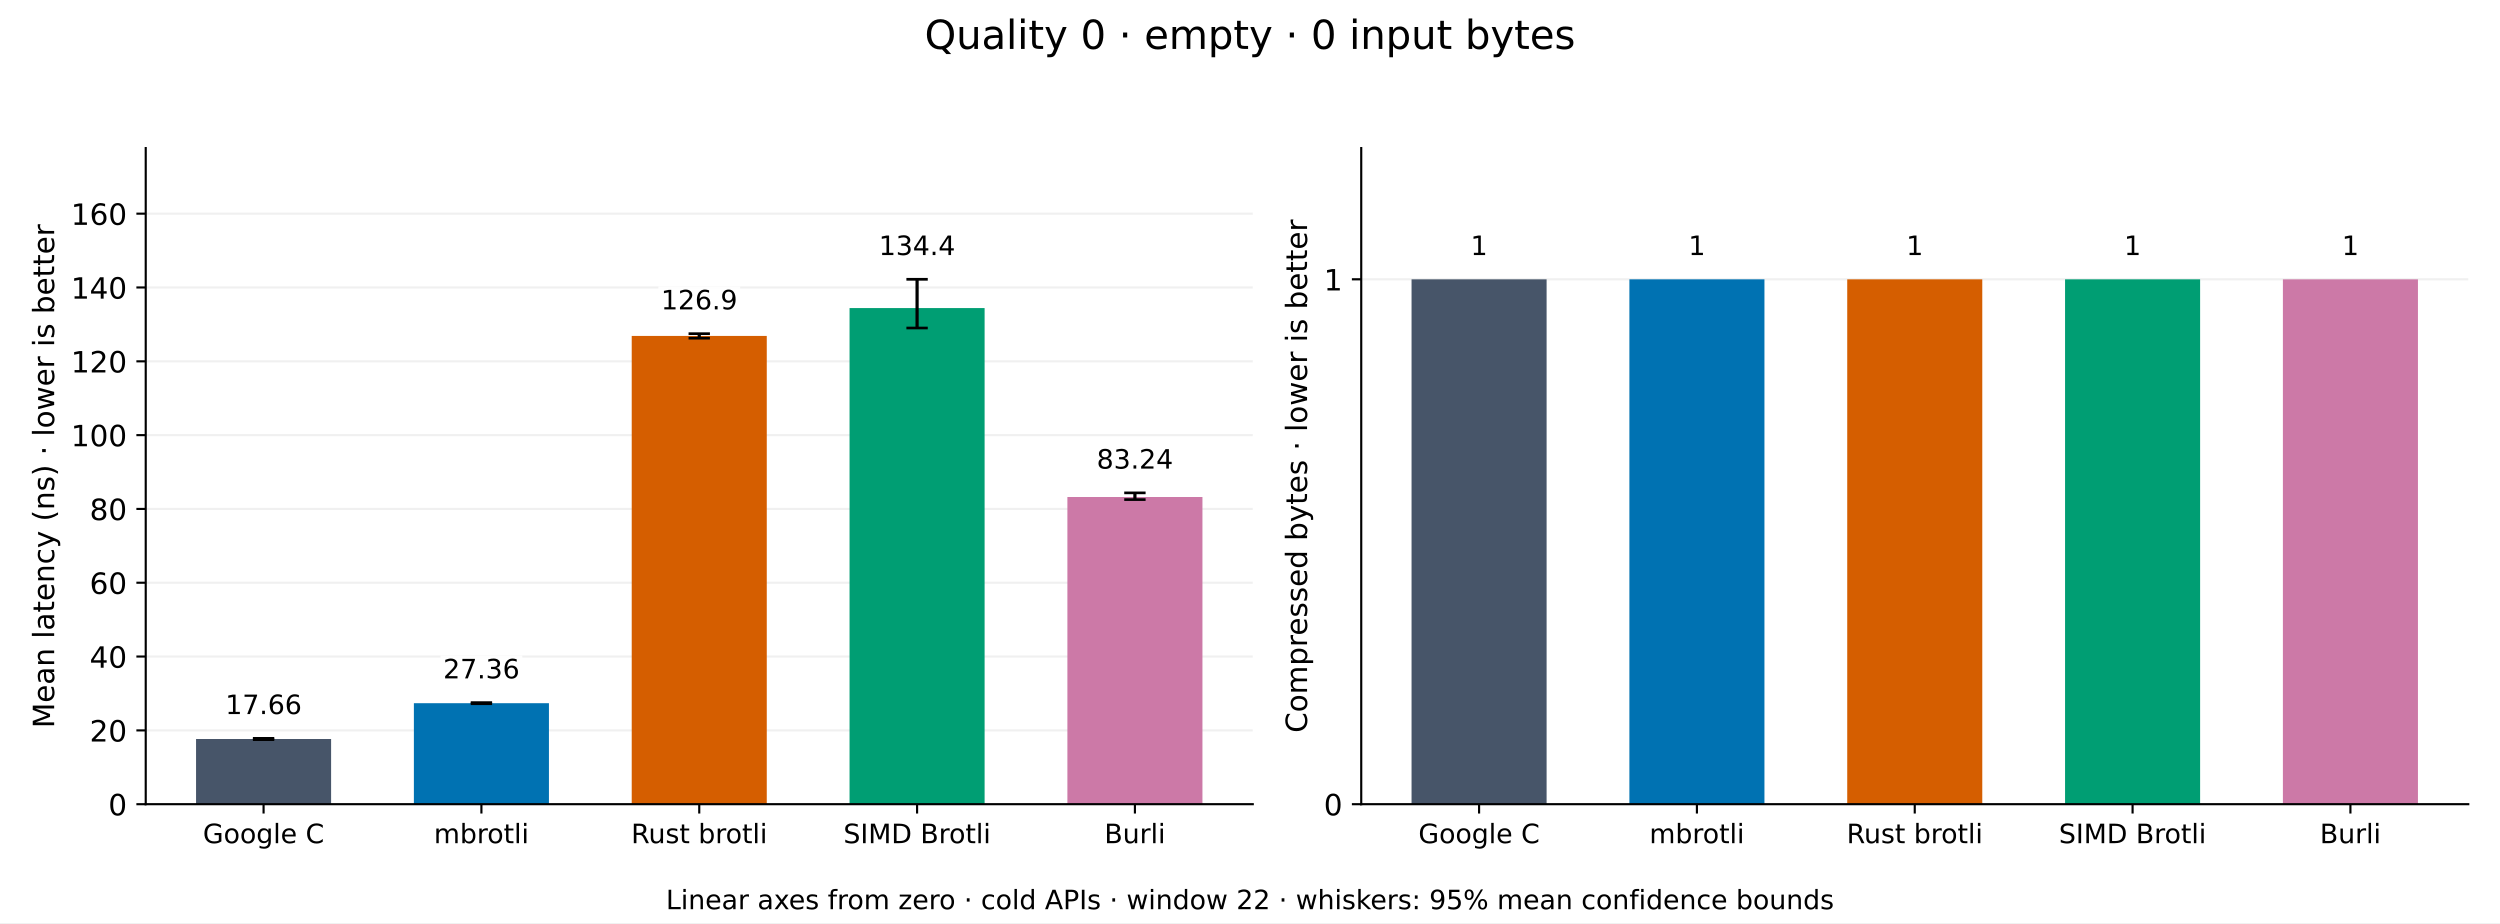
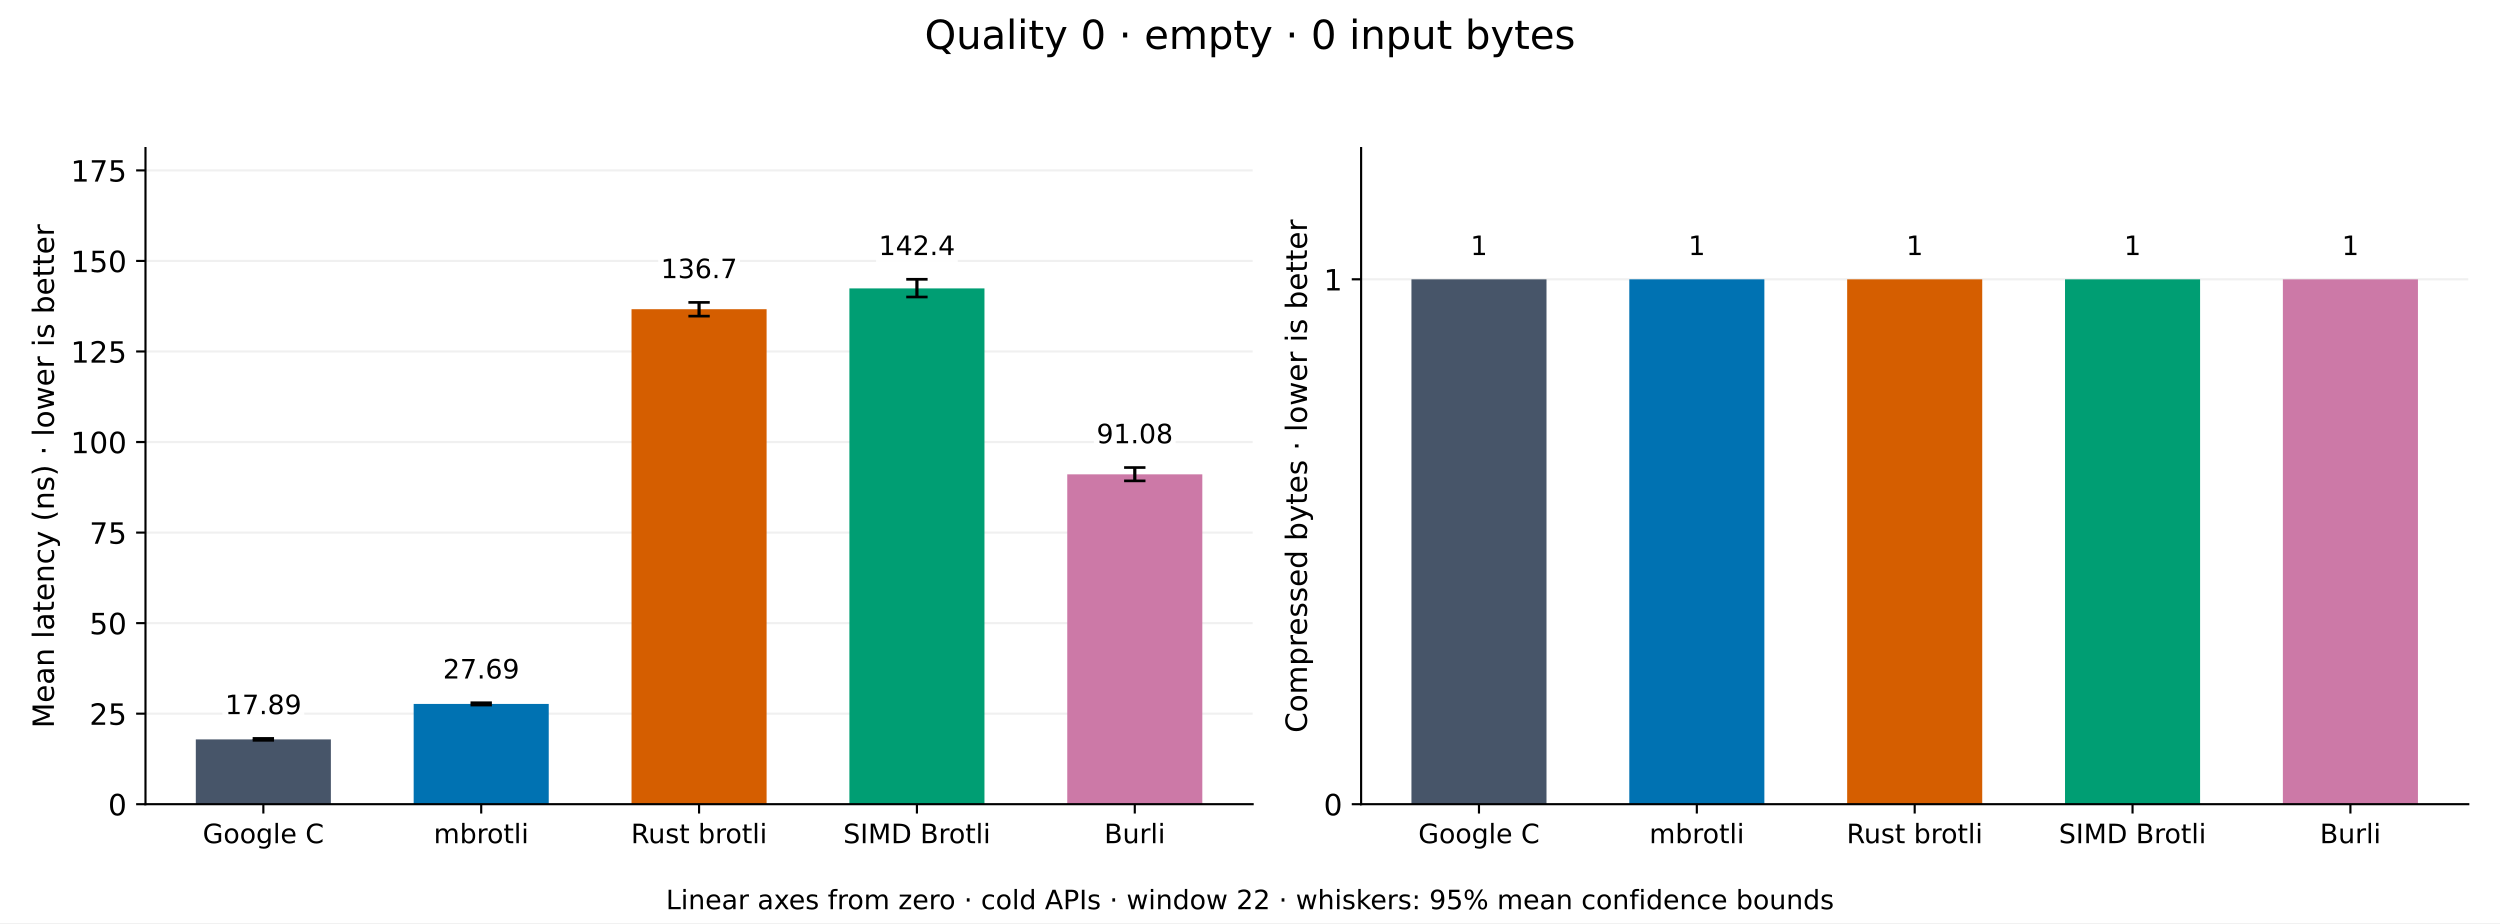
<svg xmlns="http://www.w3.org/2000/svg" xmlns:xlink="http://www.w3.org/1999/xlink" width="936pt" height="345.6pt" viewBox="0 0 936 345.6" version="1.1">
  <defs>
    <style type="text/css">*{stroke-linejoin: round; stroke-linecap: butt}</style>
  </defs>
  <g id="figure_1">
    <g id="patch_1">
-       <path d="M 0 345.6  L 936 345.6  L 936 0  L 0 0  z " style="fill: #ffffff" />
+       <path d="M 0 345.6 L 936 345.6 L 936 0 L 0 0 z " style="fill: #ffffff" />
    </g>
    <g id="axes_1">
      <g id="patch_2">
-         <path d="M 54.56 301.088  L 469.035 301.088  L 469.035 55.44  L 54.56 55.44  z " style="fill: #ffffff" />
+         <path d="M 54.47 301.088 L 468.99 301.088 L 468.99 55.44 L 54.47 55.44 z " style="fill: #ffffff" />
      </g>
      <g id="matplotlib.axis_1">
        <g id="xtick_1">
          <g id="line2d_1">
            <defs>
-               <path id="m3d63aaa0ea" d="M 0 0  L 0 3.5  " style="stroke: #000000; stroke-width: 0.8" />
+               <path id="m3d63aaa0ea" d="M 0 0 L 0 3.5 " style="stroke: #000000; stroke-width: 0.8" />
            </defs>
            <g>
-               <use xlink:href="#m3d63aaa0ea" x="98.683" y="301.088" style="stroke: #000000; stroke-width: 0.8" />
+               <use xlink:href="#m3d63aaa0ea" x="98.597" y="301.088" style="stroke: #000000; stroke-width: 0.8" />
            </g>
          </g>
          <g id="text_1">
-             <text style="font-size: 10px; font-family: 'DejaVu Sans', 'Bitstream Vera Sans', 'Computer Modern Sans Serif', 'Lucida Grande', 'Verdana', 'Geneva', 'Lucid', 'Arial', 'Helvetica', 'Avant Garde', sans-serif; text-anchor: middle" x="98.683" y="315.686" transform="rotate(-0 98.68259 315.6864)">Google C</text>
+             <text style="font-size: 10px; font-family: 'DejaVu Sans', 'Bitstream Vera Sans', 'Computer Modern Sans Serif', 'Lucida Grande', 'Verdana', 'Geneva', 'Lucid', 'Arial', 'Helvetica', 'Avant Garde', sans-serif; text-anchor: middle" x="98.597" y="315.686" transform="rotate(-0 98.59737 315.6864)">Google C</text>
          </g>
        </g>
        <g id="xtick_2">
          <g id="line2d_2">
            <g>
-               <use xlink:href="#m3d63aaa0ea" x="180.24" y="301.088" style="stroke: #000000; stroke-width: 0.8" />
+               <use xlink:href="#m3d63aaa0ea" x="180.164" y="301.088" style="stroke: #000000; stroke-width: 0.8" />
            </g>
          </g>
          <g id="text_2">
-             <text style="font-size: 10px; font-family: 'DejaVu Sans', 'Bitstream Vera Sans', 'Computer Modern Sans Serif', 'Lucida Grande', 'Verdana', 'Geneva', 'Lucid', 'Arial', 'Helvetica', 'Avant Garde', sans-serif; text-anchor: middle" x="180.24" y="315.686" transform="rotate(-0 180.24 315.6864)">mbrotli</text>
+             <text style="font-size: 10px; font-family: 'DejaVu Sans', 'Bitstream Vera Sans', 'Computer Modern Sans Serif', 'Lucida Grande', 'Verdana', 'Geneva', 'Lucid', 'Arial', 'Helvetica', 'Avant Garde', sans-serif; text-anchor: middle" x="180.164" y="315.686" transform="rotate(-0 180.1637 315.6864)">mbrotli</text>
          </g>
        </g>
        <g id="xtick_3">
          <g id="line2d_3">
            <g>
-               <use xlink:href="#m3d63aaa0ea" x="261.798" y="301.088" style="stroke: #000000; stroke-width: 0.8" />
+               <use xlink:href="#m3d63aaa0ea" x="261.73" y="301.088" style="stroke: #000000; stroke-width: 0.8" />
            </g>
          </g>
          <g id="text_3">
-             <text style="font-size: 10px; font-family: 'DejaVu Sans', 'Bitstream Vera Sans', 'Computer Modern Sans Serif', 'Lucida Grande', 'Verdana', 'Geneva', 'Lucid', 'Arial', 'Helvetica', 'Avant Garde', sans-serif; text-anchor: middle" x="261.798" y="315.686" transform="rotate(-0 261.7975 315.6864)">Rust brotli</text>
+             <text style="font-size: 10px; font-family: 'DejaVu Sans', 'Bitstream Vera Sans', 'Computer Modern Sans Serif', 'Lucida Grande', 'Verdana', 'Geneva', 'Lucid', 'Arial', 'Helvetica', 'Avant Garde', sans-serif; text-anchor: middle" x="261.73" y="315.686" transform="rotate(-0 261.73 315.6864)">Rust brotli</text>
          </g>
        </g>
        <g id="xtick_4">
          <g id="line2d_4">
            <g>
-               <use xlink:href="#m3d63aaa0ea" x="343.355" y="301.088" style="stroke: #000000; stroke-width: 0.8" />
+               <use xlink:href="#m3d63aaa0ea" x="343.296" y="301.088" style="stroke: #000000; stroke-width: 0.8" />
            </g>
          </g>
          <g id="text_4">
-             <text style="font-size: 10px; font-family: 'DejaVu Sans', 'Bitstream Vera Sans', 'Computer Modern Sans Serif', 'Lucida Grande', 'Verdana', 'Geneva', 'Lucid', 'Arial', 'Helvetica', 'Avant Garde', sans-serif; text-anchor: middle" x="343.355" y="315.686" transform="rotate(-0 343.355 315.6864)">SIMD Brotli</text>
+             <text style="font-size: 10px; font-family: 'DejaVu Sans', 'Bitstream Vera Sans', 'Computer Modern Sans Serif', 'Lucida Grande', 'Verdana', 'Geneva', 'Lucid', 'Arial', 'Helvetica', 'Avant Garde', sans-serif; text-anchor: middle" x="343.296" y="315.686" transform="rotate(-0 343.2963 315.6864)">SIMD Brotli</text>
          </g>
        </g>
        <g id="xtick_5">
          <g id="line2d_5">
            <g>
-               <use xlink:href="#m3d63aaa0ea" x="424.912" y="301.088" style="stroke: #000000; stroke-width: 0.8" />
+               <use xlink:href="#m3d63aaa0ea" x="424.863" y="301.088" style="stroke: #000000; stroke-width: 0.8" />
            </g>
          </g>
          <g id="text_5">
-             <text style="font-size: 10px; font-family: 'DejaVu Sans', 'Bitstream Vera Sans', 'Computer Modern Sans Serif', 'Lucida Grande', 'Verdana', 'Geneva', 'Lucid', 'Arial', 'Helvetica', 'Avant Garde', sans-serif; text-anchor: middle" x="424.912" y="315.686" transform="rotate(-0 424.9124 315.6864)">Burli</text>
+             <text style="font-size: 10px; font-family: 'DejaVu Sans', 'Bitstream Vera Sans', 'Computer Modern Sans Serif', 'Lucida Grande', 'Verdana', 'Geneva', 'Lucid', 'Arial', 'Helvetica', 'Avant Garde', sans-serif; text-anchor: middle" x="424.863" y="315.686" transform="rotate(-0 424.8626 315.6864)">Burli</text>
          </g>
        </g>
      </g>
      <g id="matplotlib.axis_2">
        <g id="ytick_1">
          <g id="line2d_6">
-             <path d="M 54.56 301.088  L 469.035 301.088  " clip-path="url(#pbb1d3fbe36)" style="fill: none; stroke: #b0b0b0; stroke-opacity: 0.18; stroke-width: 0.8; stroke-linecap: square" />
+             <path d="M 54.47 301.088 L 468.99 301.088 " clip-path="url(#pfad88e908a)" style="fill: none; stroke: #b0b0b0; stroke-opacity: 0.18; stroke-width: 0.8; stroke-linecap: square" />
          </g>
          <g id="line2d_7">
            <defs>
-               <path id="mb6c034703b" d="M 0 0  L -3.5 0  " style="stroke: #000000; stroke-width: 0.8" />
+               <path id="mb6c034703b" d="M 0 0 L -3.5 0 " style="stroke: #000000; stroke-width: 0.8" />
            </defs>
            <g>
-               <use xlink:href="#mb6c034703b" x="54.56" y="301.088" style="stroke: #000000; stroke-width: 0.8" />
+               <use xlink:href="#mb6c034703b" x="54.47" y="301.088" style="stroke: #000000; stroke-width: 0.8" />
            </g>
          </g>
          <g id="text_6">
-             <text style="font-size: 11px; font-family: 'DejaVu Sans', 'Bitstream Vera Sans', 'Computer Modern Sans Serif', 'Lucida Grande', 'Verdana', 'Geneva', 'Lucid', 'Arial', 'Helvetica', 'Avant Garde', sans-serif; text-anchor: end" x="47.56" y="305.267" transform="rotate(-0 47.56 305.2671)">0</text>
+             <text style="font-size: 11px; font-family: 'DejaVu Sans', 'Bitstream Vera Sans', 'Computer Modern Sans Serif', 'Lucida Grande', 'Verdana', 'Geneva', 'Lucid', 'Arial', 'Helvetica', 'Avant Garde', sans-serif; text-anchor: end" x="47.47" y="305.267" transform="rotate(-0 47.47 305.2671)">0</text>
          </g>
        </g>
        <g id="ytick_2">
          <g id="line2d_8">
-             <path d="M 54.56 273.452  L 469.035 273.452  " clip-path="url(#pbb1d3fbe36)" style="fill: none; stroke: #b0b0b0; stroke-opacity: 0.18; stroke-width: 0.8; stroke-linecap: square" />
+             <path d="M 54.47 267.19 L 468.99 267.19 " clip-path="url(#pfad88e908a)" style="fill: none; stroke: #b0b0b0; stroke-opacity: 0.18; stroke-width: 0.8; stroke-linecap: square" />
          </g>
          <g id="line2d_9">
            <g>
-               <use xlink:href="#mb6c034703b" x="54.56" y="273.452" style="stroke: #000000; stroke-width: 0.8" />
+               <use xlink:href="#mb6c034703b" x="54.47" y="267.19" style="stroke: #000000; stroke-width: 0.8" />
            </g>
          </g>
          <g id="text_7">
-             <text style="font-size: 11px; font-family: 'DejaVu Sans', 'Bitstream Vera Sans', 'Computer Modern Sans Serif', 'Lucida Grande', 'Verdana', 'Geneva', 'Lucid', 'Arial', 'Helvetica', 'Avant Garde', sans-serif; text-anchor: end" x="47.56" y="277.631" transform="rotate(-0 47.56 277.6315)">20</text>
+             <text style="font-size: 11px; font-family: 'DejaVu Sans', 'Bitstream Vera Sans', 'Computer Modern Sans Serif', 'Lucida Grande', 'Verdana', 'Geneva', 'Lucid', 'Arial', 'Helvetica', 'Avant Garde', sans-serif; text-anchor: end" x="47.47" y="271.37" transform="rotate(-0 47.47 271.3695)">25</text>
          </g>
        </g>
        <g id="ytick_3">
          <g id="line2d_10">
-             <path d="M 54.56 245.817  L 469.035 245.817  " clip-path="url(#pbb1d3fbe36)" style="fill: none; stroke: #b0b0b0; stroke-opacity: 0.18; stroke-width: 0.8; stroke-linecap: square" />
+             <path d="M 54.47 233.293 L 468.99 233.293 " clip-path="url(#pfad88e908a)" style="fill: none; stroke: #b0b0b0; stroke-opacity: 0.18; stroke-width: 0.8; stroke-linecap: square" />
          </g>
          <g id="line2d_11">
            <g>
-               <use xlink:href="#mb6c034703b" x="54.56" y="245.817" style="stroke: #000000; stroke-width: 0.8" />
+               <use xlink:href="#mb6c034703b" x="54.47" y="233.293" style="stroke: #000000; stroke-width: 0.8" />
            </g>
          </g>
          <g id="text_8">
-             <text style="font-size: 11px; font-family: 'DejaVu Sans', 'Bitstream Vera Sans', 'Computer Modern Sans Serif', 'Lucida Grande', 'Verdana', 'Geneva', 'Lucid', 'Arial', 'Helvetica', 'Avant Garde', sans-serif; text-anchor: end" x="47.56" y="249.996" transform="rotate(-0 47.56 249.9958)">40</text>
+             <text style="font-size: 11px; font-family: 'DejaVu Sans', 'Bitstream Vera Sans', 'Computer Modern Sans Serif', 'Lucida Grande', 'Verdana', 'Geneva', 'Lucid', 'Arial', 'Helvetica', 'Avant Garde', sans-serif; text-anchor: end" x="47.47" y="237.472" transform="rotate(-0 47.47 237.4719)">50</text>
          </g>
        </g>
        <g id="ytick_4">
          <g id="line2d_12">
-             <path d="M 54.56 218.181  L 469.035 218.181  " clip-path="url(#pbb1d3fbe36)" style="fill: none; stroke: #b0b0b0; stroke-opacity: 0.18; stroke-width: 0.8; stroke-linecap: square" />
+             <path d="M 54.47 199.395 L 468.99 199.395 " clip-path="url(#pfad88e908a)" style="fill: none; stroke: #b0b0b0; stroke-opacity: 0.18; stroke-width: 0.8; stroke-linecap: square" />
          </g>
          <g id="line2d_13">
            <g>
-               <use xlink:href="#mb6c034703b" x="54.56" y="218.181" style="stroke: #000000; stroke-width: 0.8" />
+               <use xlink:href="#mb6c034703b" x="54.47" y="199.395" style="stroke: #000000; stroke-width: 0.8" />
            </g>
          </g>
          <g id="text_9">
-             <text style="font-size: 11px; font-family: 'DejaVu Sans', 'Bitstream Vera Sans', 'Computer Modern Sans Serif', 'Lucida Grande', 'Verdana', 'Geneva', 'Lucid', 'Arial', 'Helvetica', 'Avant Garde', sans-serif; text-anchor: end" x="47.56" y="222.36" transform="rotate(-0 47.56 222.3601)">60</text>
+             <text style="font-size: 11px; font-family: 'DejaVu Sans', 'Bitstream Vera Sans', 'Computer Modern Sans Serif', 'Lucida Grande', 'Verdana', 'Geneva', 'Lucid', 'Arial', 'Helvetica', 'Avant Garde', sans-serif; text-anchor: end" x="47.47" y="203.574" transform="rotate(-0 47.47 203.5743)">75</text>
          </g>
        </g>
        <g id="ytick_5">
          <g id="line2d_14">
-             <path d="M 54.56 190.545  L 469.035 190.545  " clip-path="url(#pbb1d3fbe36)" style="fill: none; stroke: #b0b0b0; stroke-opacity: 0.18; stroke-width: 0.8; stroke-linecap: square" />
+             <path d="M 54.47 165.498 L 468.99 165.498 " clip-path="url(#pfad88e908a)" style="fill: none; stroke: #b0b0b0; stroke-opacity: 0.18; stroke-width: 0.8; stroke-linecap: square" />
          </g>
          <g id="line2d_15">
            <g>
-               <use xlink:href="#mb6c034703b" x="54.56" y="190.545" style="stroke: #000000; stroke-width: 0.8" />
+               <use xlink:href="#mb6c034703b" x="54.47" y="165.498" style="stroke: #000000; stroke-width: 0.8" />
            </g>
          </g>
          <g id="text_10">
-             <text style="font-size: 11px; font-family: 'DejaVu Sans', 'Bitstream Vera Sans', 'Computer Modern Sans Serif', 'Lucida Grande', 'Verdana', 'Geneva', 'Lucid', 'Arial', 'Helvetica', 'Avant Garde', sans-serif; text-anchor: end" x="47.56" y="194.724" transform="rotate(-0 47.56 194.7244)">80</text>
+             <text style="font-size: 11px; font-family: 'DejaVu Sans', 'Bitstream Vera Sans', 'Computer Modern Sans Serif', 'Lucida Grande', 'Verdana', 'Geneva', 'Lucid', 'Arial', 'Helvetica', 'Avant Garde', sans-serif; text-anchor: end" x="47.47" y="169.677" transform="rotate(-0 47.47 169.6767)">100</text>
          </g>
        </g>
        <g id="ytick_6">
          <g id="line2d_16">
-             <path d="M 54.56 162.91  L 469.035 162.91  " clip-path="url(#pbb1d3fbe36)" style="fill: none; stroke: #b0b0b0; stroke-opacity: 0.18; stroke-width: 0.8; stroke-linecap: square" />
+             <path d="M 54.47 131.6 L 468.99 131.6 " clip-path="url(#pfad88e908a)" style="fill: none; stroke: #b0b0b0; stroke-opacity: 0.18; stroke-width: 0.8; stroke-linecap: square" />
          </g>
          <g id="line2d_17">
            <g>
-               <use xlink:href="#mb6c034703b" x="54.56" y="162.91" style="stroke: #000000; stroke-width: 0.8" />
+               <use xlink:href="#mb6c034703b" x="54.47" y="131.6" style="stroke: #000000; stroke-width: 0.8" />
            </g>
          </g>
          <g id="text_11">
-             <text style="font-size: 11px; font-family: 'DejaVu Sans', 'Bitstream Vera Sans', 'Computer Modern Sans Serif', 'Lucida Grande', 'Verdana', 'Geneva', 'Lucid', 'Arial', 'Helvetica', 'Avant Garde', sans-serif; text-anchor: end" x="47.56" y="167.089" transform="rotate(-0 47.56 167.0887)">100</text>
+             <text style="font-size: 11px; font-family: 'DejaVu Sans', 'Bitstream Vera Sans', 'Computer Modern Sans Serif', 'Lucida Grande', 'Verdana', 'Geneva', 'Lucid', 'Arial', 'Helvetica', 'Avant Garde', sans-serif; text-anchor: end" x="47.47" y="135.779" transform="rotate(-0 47.47 135.779)">125</text>
          </g>
        </g>
        <g id="ytick_7">
          <g id="line2d_18">
-             <path d="M 54.56 135.274  L 469.035 135.274  " clip-path="url(#pbb1d3fbe36)" style="fill: none; stroke: #b0b0b0; stroke-opacity: 0.18; stroke-width: 0.8; stroke-linecap: square" />
+             <path d="M 54.47 97.702 L 468.99 97.702 " clip-path="url(#pfad88e908a)" style="fill: none; stroke: #b0b0b0; stroke-opacity: 0.18; stroke-width: 0.8; stroke-linecap: square" />
          </g>
          <g id="line2d_19">
            <g>
-               <use xlink:href="#mb6c034703b" x="54.56" y="135.274" style="stroke: #000000; stroke-width: 0.8" />
+               <use xlink:href="#mb6c034703b" x="54.47" y="97.702" style="stroke: #000000; stroke-width: 0.8" />
            </g>
          </g>
          <g id="text_12">
-             <text style="font-size: 11px; font-family: 'DejaVu Sans', 'Bitstream Vera Sans', 'Computer Modern Sans Serif', 'Lucida Grande', 'Verdana', 'Geneva', 'Lucid', 'Arial', 'Helvetica', 'Avant Garde', sans-serif; text-anchor: end" x="47.56" y="139.453" transform="rotate(-0 47.56 139.453)">120</text>
+             <text style="font-size: 11px; font-family: 'DejaVu Sans', 'Bitstream Vera Sans', 'Computer Modern Sans Serif', 'Lucida Grande', 'Verdana', 'Geneva', 'Lucid', 'Arial', 'Helvetica', 'Avant Garde', sans-serif; text-anchor: end" x="47.47" y="101.881" transform="rotate(-0 47.47 101.8814)">150</text>
          </g>
        </g>
        <g id="ytick_8">
          <g id="line2d_20">
-             <path d="M 54.56 107.638  L 469.035 107.638  " clip-path="url(#pbb1d3fbe36)" style="fill: none; stroke: #b0b0b0; stroke-opacity: 0.18; stroke-width: 0.8; stroke-linecap: square" />
+             <path d="M 54.47 63.805 L 468.99 63.805 " clip-path="url(#pfad88e908a)" style="fill: none; stroke: #b0b0b0; stroke-opacity: 0.18; stroke-width: 0.8; stroke-linecap: square" />
          </g>
          <g id="line2d_21">
            <g>
-               <use xlink:href="#mb6c034703b" x="54.56" y="107.638" style="stroke: #000000; stroke-width: 0.8" />
+               <use xlink:href="#mb6c034703b" x="54.47" y="63.805" style="stroke: #000000; stroke-width: 0.8" />
            </g>
          </g>
          <g id="text_13">
-             <text style="font-size: 11px; font-family: 'DejaVu Sans', 'Bitstream Vera Sans', 'Computer Modern Sans Serif', 'Lucida Grande', 'Verdana', 'Geneva', 'Lucid', 'Arial', 'Helvetica', 'Avant Garde', sans-serif; text-anchor: end" x="47.56" y="111.817" transform="rotate(-0 47.56 111.8174)">140</text>
-           </g>
-         </g>
-         <g id="ytick_9">
-           <g id="line2d_22">
-             <path d="M 54.56 80.003  L 469.035 80.003  " clip-path="url(#pbb1d3fbe36)" style="fill: none; stroke: #b0b0b0; stroke-opacity: 0.18; stroke-width: 0.8; stroke-linecap: square" />
-           </g>
-           <g id="line2d_23">
-             <g>
-               <use xlink:href="#mb6c034703b" x="54.56" y="80.003" style="stroke: #000000; stroke-width: 0.8" />
-             </g>
-           </g>
-           <g id="text_14">
-             <text style="font-size: 11px; font-family: 'DejaVu Sans', 'Bitstream Vera Sans', 'Computer Modern Sans Serif', 'Lucida Grande', 'Verdana', 'Geneva', 'Lucid', 'Arial', 'Helvetica', 'Avant Garde', sans-serif; text-anchor: end" x="47.56" y="84.182" transform="rotate(-0 47.56 84.18168)">160</text>
-           </g>
-         </g>
-         <g id="text_15">
-           <text style="font-size: 11px; font-family: 'DejaVu Sans', 'Bitstream Vera Sans', 'Computer Modern Sans Serif', 'Lucida Grande', 'Verdana', 'Geneva', 'Lucid', 'Arial', 'Helvetica', 'Avant Garde', sans-serif; text-anchor: middle" x="20.276" y="178.264" transform="rotate(-90 20.27609 178.264)">Mean latency (ns) · lower is better</text>
+             <text style="font-size: 11px; font-family: 'DejaVu Sans', 'Bitstream Vera Sans', 'Computer Modern Sans Serif', 'Lucida Grande', 'Verdana', 'Geneva', 'Lucid', 'Arial', 'Helvetica', 'Avant Garde', sans-serif; text-anchor: end" x="47.47" y="67.984" transform="rotate(-0 47.47 67.98381)">175</text>
+           </g>
+         </g>
+         <g id="text_14">
+           <text style="font-size: 11px; font-family: 'DejaVu Sans', 'Bitstream Vera Sans', 'Computer Modern Sans Serif', 'Lucida Grande', 'Verdana', 'Geneva', 'Lucid', 'Arial', 'Helvetica', 'Avant Garde', sans-serif; text-anchor: middle" x="20.186" y="178.264" transform="rotate(-90 20.18609 178.264)">Mean latency (ns) · lower is better</text>
        </g>
      </g>
      <g id="patch_3">
-         <path d="M 73.4 301.088  L 123.965 301.088  L 123.965 276.683  L 73.4 276.683  z " clip-path="url(#pbb1d3fbe36)" style="fill: #475569" />
+         <path d="M 73.312 301.088 L 123.883 301.088 L 123.883 276.826 L 73.312 276.826 z " clip-path="url(#pfad88e908a)" style="fill: #475569" />
      </g>
      <g id="patch_4">
-         <path d="M 154.957 301.088  L 205.523 301.088  L 205.523 263.283  L 154.957 263.283  z " clip-path="url(#pbb1d3fbe36)" style="fill: #0072b2" />
+         <path d="M 154.878 301.088 L 205.449 301.088 L 205.449 263.547 L 154.878 263.547 z " clip-path="url(#pfad88e908a)" style="fill: #0072b2" />
      </g>
      <g id="patch_5">
-         <path d="M 236.515 301.088  L 287.08 301.088  L 287.08 125.78  L 236.515 125.78  z " clip-path="url(#pbb1d3fbe36)" style="fill: #d55e00" />
+         <path d="M 236.444 301.088 L 287.016 301.088 L 287.016 115.767 L 236.444 115.767 z " clip-path="url(#pfad88e908a)" style="fill: #d55e00" />
      </g>
      <g id="patch_6">
-         <path d="M 318.072 301.088  L 368.638 301.088  L 368.638 115.341  L 318.072 115.341  z " clip-path="url(#pbb1d3fbe36)" style="fill: #009e73" />
+         <path d="M 318.011 301.088 L 368.582 301.088 L 368.582 107.982 L 318.011 107.982 z " clip-path="url(#pfad88e908a)" style="fill: #009e73" />
      </g>
      <g id="patch_7">
-         <path d="M 399.63 301.088  L 450.195 301.088  L 450.195 186.068  L 399.63 186.068  z " clip-path="url(#pbb1d3fbe36)" style="fill: #cc79a7" />
+         <path d="M 399.577 301.088 L 450.148 301.088 L 450.148 177.591 L 399.577 177.591 z " clip-path="url(#pfad88e908a)" style="fill: #cc79a7" />
      </g>
      <g id="LineCollection_1">
-         <path d="M 98.683 276.927  L 98.683 276.424  " clip-path="url(#pbb1d3fbe36)" style="fill: none; stroke: #000000; stroke-width: 1.2" />
-         <path d="M 180.24 263.475  L 180.24 263.063  " clip-path="url(#pbb1d3fbe36)" style="fill: none; stroke: #000000; stroke-width: 1.2" />
-         <path d="M 261.798 126.612  L 261.798 124.914  " clip-path="url(#pbb1d3fbe36)" style="fill: none; stroke: #000000; stroke-width: 1.2" />
-         <path d="M 343.355 122.81  L 343.355 104.57  " clip-path="url(#pbb1d3fbe36)" style="fill: none; stroke: #000000; stroke-width: 1.2" />
-         <path d="M 424.912 187.058  L 424.912 184.533  " clip-path="url(#pbb1d3fbe36)" style="fill: none; stroke: #000000; stroke-width: 1.2" />
-       </g>
-       <g id="line2d_24">
+         <path d="M 98.597 277.19 L 98.597 276.453 " clip-path="url(#pfad88e908a)" style="fill: none; stroke: #000000; stroke-width: 1.2" />
+         <path d="M 180.164 263.97 L 180.164 263.114 " clip-path="url(#pfad88e908a)" style="fill: none; stroke: #000000; stroke-width: 1.2" />
+         <path d="M 261.73 118.369 L 261.73 113.223 " clip-path="url(#pfad88e908a)" style="fill: none; stroke: #000000; stroke-width: 1.2" />
+         <path d="M 343.296 111.191 L 343.296 104.57 " clip-path="url(#pfad88e908a)" style="fill: none; stroke: #000000; stroke-width: 1.2" />
+         <path d="M 424.863 180.026 L 424.863 175.046 " clip-path="url(#pfad88e908a)" style="fill: none; stroke: #000000; stroke-width: 1.2" />
+       </g>
+       <g id="line2d_22">
        <defs>
-           <path id="ma4d3aa00d3" d="M 4 0  L -4 -0  " style="stroke: #000000" />
+           <path id="ma4d3aa00d3" d="M 4 0 L -4 -0 " style="stroke: #000000" />
        </defs>
-         <g clip-path="url(#pbb1d3fbe36)">
-           <use xlink:href="#ma4d3aa00d3" x="98.683" y="276.927" style="fill: #1f77b4; stroke: #000000" />
-           <use xlink:href="#ma4d3aa00d3" x="180.24" y="263.475" style="fill: #1f77b4; stroke: #000000" />
-           <use xlink:href="#ma4d3aa00d3" x="261.798" y="126.612" style="fill: #1f77b4; stroke: #000000" />
-           <use xlink:href="#ma4d3aa00d3" x="343.355" y="122.81" style="fill: #1f77b4; stroke: #000000" />
-           <use xlink:href="#ma4d3aa00d3" x="424.912" y="187.058" style="fill: #1f77b4; stroke: #000000" />
-         </g>
-       </g>
-       <g id="line2d_25">
-         <g clip-path="url(#pbb1d3fbe36)">
-           <use xlink:href="#ma4d3aa00d3" x="98.683" y="276.424" style="fill: #1f77b4; stroke: #000000" />
-           <use xlink:href="#ma4d3aa00d3" x="180.24" y="263.063" style="fill: #1f77b4; stroke: #000000" />
-           <use xlink:href="#ma4d3aa00d3" x="261.798" y="124.914" style="fill: #1f77b4; stroke: #000000" />
-           <use xlink:href="#ma4d3aa00d3" x="343.355" y="104.57" style="fill: #1f77b4; stroke: #000000" />
-           <use xlink:href="#ma4d3aa00d3" x="424.912" y="184.533" style="fill: #1f77b4; stroke: #000000" />
+         <g clip-path="url(#pfad88e908a)">
+           <use xlink:href="#ma4d3aa00d3" x="98.597" y="277.19" style="fill: #1f77b4; stroke: #000000" />
+           <use xlink:href="#ma4d3aa00d3" x="180.164" y="263.97" style="fill: #1f77b4; stroke: #000000" />
+           <use xlink:href="#ma4d3aa00d3" x="261.73" y="118.369" style="fill: #1f77b4; stroke: #000000" />
+           <use xlink:href="#ma4d3aa00d3" x="343.296" y="111.191" style="fill: #1f77b4; stroke: #000000" />
+           <use xlink:href="#ma4d3aa00d3" x="424.863" y="180.026" style="fill: #1f77b4; stroke: #000000" />
+         </g>
+       </g>
+       <g id="line2d_23">
+         <g clip-path="url(#pfad88e908a)">
+           <use xlink:href="#ma4d3aa00d3" x="98.597" y="276.453" style="fill: #1f77b4; stroke: #000000" />
+           <use xlink:href="#ma4d3aa00d3" x="180.164" y="263.114" style="fill: #1f77b4; stroke: #000000" />
+           <use xlink:href="#ma4d3aa00d3" x="261.73" y="113.223" style="fill: #1f77b4; stroke: #000000" />
+           <use xlink:href="#ma4d3aa00d3" x="343.296" y="104.57" style="fill: #1f77b4; stroke: #000000" />
+           <use xlink:href="#ma4d3aa00d3" x="424.863" y="175.046" style="fill: #1f77b4; stroke: #000000" />
        </g>
      </g>
      <g id="patch_8">
-         <path d="M 54.56 301.088  L 54.56 55.44  " style="fill: none; stroke: #000000; stroke-width: 0.8; stroke-linejoin: miter; stroke-linecap: square" />
+         <path d="M 54.47 301.088 L 54.47 55.44 " style="fill: none; stroke: #000000; stroke-width: 0.8; stroke-linejoin: miter; stroke-linecap: square" />
      </g>
      <g id="patch_9">
-         <path d="M 54.56 301.088  L 469.035 301.088  " style="fill: none; stroke: #000000; stroke-width: 0.8; stroke-linejoin: miter; stroke-linecap: square" />
+         <path d="M 54.47 301.088 L 468.99 301.088 " style="fill: none; stroke: #000000; stroke-width: 0.8; stroke-linejoin: miter; stroke-linecap: square" />
+       </g>
+       <g id="text_15">
+         <g id="patch_10">
+           <path d="M 83.283 270.453 L 113.911 270.453 L 113.911 258.775 L 83.283 258.775 z " style="fill: #ffffff; opacity: 0.9" />
+         </g>
+         <text style="font-size: 10px; font-family: 'DejaVu Sans', 'Bitstream Vera Sans', 'Computer Modern Sans Serif', 'Lucida Grande', 'Verdana', 'Geneva', 'Lucid', 'Arial', 'Helvetica', 'Avant Garde', sans-serif; text-anchor: middle" x="98.597" y="267.373" transform="rotate(-0 98.59737 267.3731)">17.89</text>
      </g>
      <g id="text_16">
-         <g id="patch_10">
-           <path d="M 83.369 270.424  L 113.997 270.424  L 113.997 258.746  L 83.369 258.746  z " style="fill: #ffffff; opacity: 0.9" />
-         </g>
-         <text style="font-size: 10px; font-family: 'DejaVu Sans', 'Bitstream Vera Sans', 'Computer Modern Sans Serif', 'Lucida Grande', 'Verdana', 'Geneva', 'Lucid', 'Arial', 'Helvetica', 'Avant Garde', sans-serif; text-anchor: middle" x="98.683" y="267.345" transform="rotate(-0 98.68259 267.3447)">17.66</text>
+         <g id="patch_11">
+           <path d="M 164.85 257.114 L 195.478 257.114 L 195.478 245.436 L 164.85 245.436 z " style="fill: #ffffff; opacity: 0.9" />
+         </g>
+         <text style="font-size: 10px; font-family: 'DejaVu Sans', 'Bitstream Vera Sans', 'Computer Modern Sans Serif', 'Lucida Grande', 'Verdana', 'Geneva', 'Lucid', 'Arial', 'Helvetica', 'Avant Garde', sans-serif; text-anchor: middle" x="180.164" y="254.034" transform="rotate(-0 180.1637 254.0341)">27.69</text>
      </g>
      <g id="text_17">
-         <g id="patch_11">
-           <path d="M 164.926 257.063  L 195.554 257.063  L 195.554 245.385  L 164.926 245.385  z " style="fill: #ffffff; opacity: 0.9" />
-         </g>
-         <text style="font-size: 10px; font-family: 'DejaVu Sans', 'Bitstream Vera Sans', 'Computer Modern Sans Serif', 'Lucida Grande', 'Verdana', 'Geneva', 'Lucid', 'Arial', 'Helvetica', 'Avant Garde', sans-serif; text-anchor: middle" x="180.24" y="253.983" transform="rotate(-0 180.24 253.9833)">27.36</text>
+         <g id="patch_12">
+           <path d="M 246.416 107.223 L 277.044 107.223 L 277.044 95.545 L 246.416 95.545 z " style="fill: #ffffff; opacity: 0.9" />
+         </g>
+         <text style="font-size: 10px; font-family: 'DejaVu Sans', 'Bitstream Vera Sans', 'Computer Modern Sans Serif', 'Lucida Grande', 'Verdana', 'Geneva', 'Lucid', 'Arial', 'Helvetica', 'Avant Garde', sans-serif; text-anchor: middle" x="261.73" y="104.143" transform="rotate(-0 261.73 104.143)">136.7</text>
      </g>
      <g id="text_18">
-         <g id="patch_12">
-           <path d="M 246.483 118.914  L 277.112 118.914  L 277.112 107.236  L 246.483 107.236  z " style="fill: #ffffff; opacity: 0.9" />
-         </g>
-         <text style="font-size: 10px; font-family: 'DejaVu Sans', 'Bitstream Vera Sans', 'Computer Modern Sans Serif', 'Lucida Grande', 'Verdana', 'Geneva', 'Lucid', 'Arial', 'Helvetica', 'Avant Garde', sans-serif; text-anchor: middle" x="261.798" y="115.834" transform="rotate(-0 261.7975 115.8344)">126.9</text>
+         <g id="patch_13">
+           <path d="M 327.982 98.57 L 358.61 98.57 L 358.61 86.891 L 327.982 86.891 z " style="fill: #ffffff; opacity: 0.9" />
+         </g>
+         <text style="font-size: 10px; font-family: 'DejaVu Sans', 'Bitstream Vera Sans', 'Computer Modern Sans Serif', 'Lucida Grande', 'Verdana', 'Geneva', 'Lucid', 'Arial', 'Helvetica', 'Avant Garde', sans-serif; text-anchor: middle" x="343.296" y="95.49" transform="rotate(-0 343.2963 95.48991)">142.4</text>
      </g>
      <g id="text_19">
-         <g id="patch_13">
-           <path d="M 328.041 98.57  L 358.669 98.57  L 358.669 86.891  L 328.041 86.891  z " style="fill: #ffffff; opacity: 0.9" />
-         </g>
-         <text style="font-size: 10px; font-family: 'DejaVu Sans', 'Bitstream Vera Sans', 'Computer Modern Sans Serif', 'Lucida Grande', 'Verdana', 'Geneva', 'Lucid', 'Arial', 'Helvetica', 'Avant Garde', sans-serif; text-anchor: middle" x="343.355" y="95.49" transform="rotate(-0 343.355 95.48991)">134.4</text>
-       </g>
-       <g id="text_20">
        <g id="patch_14">
-           <path d="M 409.598 178.533  L 440.226 178.533  L 440.226 166.855  L 409.598 166.855  z " style="fill: #ffffff; opacity: 0.9" />
-         </g>
-         <text style="font-size: 10px; font-family: 'DejaVu Sans', 'Bitstream Vera Sans', 'Computer Modern Sans Serif', 'Lucida Grande', 'Verdana', 'Geneva', 'Lucid', 'Arial', 'Helvetica', 'Avant Garde', sans-serif; text-anchor: middle" x="424.912" y="175.453" transform="rotate(-0 424.9124 175.4532)">83.24</text>
+           <path d="M 409.549 169.046 L 440.177 169.046 L 440.177 157.368 L 409.549 157.368 z " style="fill: #ffffff; opacity: 0.9" />
+         </g>
+         <text style="font-size: 10px; font-family: 'DejaVu Sans', 'Bitstream Vera Sans', 'Computer Modern Sans Serif', 'Lucida Grande', 'Verdana', 'Geneva', 'Lucid', 'Arial', 'Helvetica', 'Avant Garde', sans-serif; text-anchor: middle" x="424.863" y="165.967" transform="rotate(-0 424.8626 165.9667)">91.08</text>
      </g>
    </g>
    <g id="axes_2">
      <g id="patch_15">
-         <path d="M 509.645 301.088  L 924.12 301.088  L 924.12 55.44  L 509.645 55.44  z " style="fill: #ffffff" />
+         <path d="M 509.6 301.088 L 924.12 301.088 L 924.12 55.44 L 509.6 55.44 z " style="fill: #ffffff" />
      </g>
      <g id="matplotlib.axis_3">
        <g id="xtick_6">
+           <g id="line2d_24">
+             <g>
+               <use xlink:href="#m3d63aaa0ea" x="553.727" y="301.088" style="stroke: #000000; stroke-width: 0.8" />
+             </g>
+           </g>
+           <g id="text_20">
+             <text style="font-size: 10px; font-family: 'DejaVu Sans', 'Bitstream Vera Sans', 'Computer Modern Sans Serif', 'Lucida Grande', 'Verdana', 'Geneva', 'Lucid', 'Arial', 'Helvetica', 'Avant Garde', sans-serif; text-anchor: middle" x="553.727" y="315.686" transform="rotate(-0 553.7274 315.6864)">Google C</text>
+           </g>
+         </g>
+         <g id="xtick_7">
+           <g id="line2d_25">
+             <g>
+               <use xlink:href="#m3d63aaa0ea" x="635.294" y="301.088" style="stroke: #000000; stroke-width: 0.8" />
+             </g>
+           </g>
+           <g id="text_21">
+             <text style="font-size: 10px; font-family: 'DejaVu Sans', 'Bitstream Vera Sans', 'Computer Modern Sans Serif', 'Lucida Grande', 'Verdana', 'Geneva', 'Lucid', 'Arial', 'Helvetica', 'Avant Garde', sans-serif; text-anchor: middle" x="635.294" y="315.686" transform="rotate(-0 635.2937 315.6864)">mbrotli</text>
+           </g>
+         </g>
+         <g id="xtick_8">
          <g id="line2d_26">
            <g>
-               <use xlink:href="#m3d63aaa0ea" x="553.768" y="301.088" style="stroke: #000000; stroke-width: 0.8" />
-             </g>
-           </g>
-           <g id="text_21">
-             <text style="font-size: 10px; font-family: 'DejaVu Sans', 'Bitstream Vera Sans', 'Computer Modern Sans Serif', 'Lucida Grande', 'Verdana', 'Geneva', 'Lucid', 'Arial', 'Helvetica', 'Avant Garde', sans-serif; text-anchor: middle" x="553.768" y="315.686" transform="rotate(-0 553.7676 315.6864)">Google C</text>
-           </g>
-         </g>
-         <g id="xtick_7">
+               <use xlink:href="#m3d63aaa0ea" x="716.86" y="301.088" style="stroke: #000000; stroke-width: 0.8" />
+             </g>
+           </g>
+           <g id="text_22">
+             <text style="font-size: 10px; font-family: 'DejaVu Sans', 'Bitstream Vera Sans', 'Computer Modern Sans Serif', 'Lucida Grande', 'Verdana', 'Geneva', 'Lucid', 'Arial', 'Helvetica', 'Avant Garde', sans-serif; text-anchor: middle" x="716.86" y="315.686" transform="rotate(-0 716.86 315.6864)">Rust brotli</text>
+           </g>
+         </g>
+         <g id="xtick_9">
          <g id="line2d_27">
            <g>
-               <use xlink:href="#m3d63aaa0ea" x="635.325" y="301.088" style="stroke: #000000; stroke-width: 0.8" />
-             </g>
-           </g>
-           <g id="text_22">
-             <text style="font-size: 10px; font-family: 'DejaVu Sans', 'Bitstream Vera Sans', 'Computer Modern Sans Serif', 'Lucida Grande', 'Verdana', 'Geneva', 'Lucid', 'Arial', 'Helvetica', 'Avant Garde', sans-serif; text-anchor: middle" x="635.325" y="315.686" transform="rotate(-0 635.325 315.6864)">mbrotli</text>
-           </g>
-         </g>
-         <g id="xtick_8">
+               <use xlink:href="#m3d63aaa0ea" x="798.426" y="301.088" style="stroke: #000000; stroke-width: 0.8" />
+             </g>
+           </g>
+           <g id="text_23">
+             <text style="font-size: 10px; font-family: 'DejaVu Sans', 'Bitstream Vera Sans', 'Computer Modern Sans Serif', 'Lucida Grande', 'Verdana', 'Geneva', 'Lucid', 'Arial', 'Helvetica', 'Avant Garde', sans-serif; text-anchor: middle" x="798.426" y="315.686" transform="rotate(-0 798.4263 315.6864)">SIMD Brotli</text>
+           </g>
+         </g>
+         <g id="xtick_10">
          <g id="line2d_28">
            <g>
-               <use xlink:href="#m3d63aaa0ea" x="716.883" y="301.088" style="stroke: #000000; stroke-width: 0.8" />
-             </g>
-           </g>
-           <g id="text_23">
-             <text style="font-size: 10px; font-family: 'DejaVu Sans', 'Bitstream Vera Sans', 'Computer Modern Sans Serif', 'Lucida Grande', 'Verdana', 'Geneva', 'Lucid', 'Arial', 'Helvetica', 'Avant Garde', sans-serif; text-anchor: middle" x="716.883" y="315.686" transform="rotate(-0 716.8825 315.6864)">Rust brotli</text>
-           </g>
-         </g>
-         <g id="xtick_9">
+               <use xlink:href="#m3d63aaa0ea" x="879.993" y="301.088" style="stroke: #000000; stroke-width: 0.8" />
+             </g>
+           </g>
+           <g id="text_24">
+             <text style="font-size: 10px; font-family: 'DejaVu Sans', 'Bitstream Vera Sans', 'Computer Modern Sans Serif', 'Lucida Grande', 'Verdana', 'Geneva', 'Lucid', 'Arial', 'Helvetica', 'Avant Garde', sans-serif; text-anchor: middle" x="879.993" y="315.686" transform="rotate(-0 879.9926 315.6864)">Burli</text>
+           </g>
+         </g>
+       </g>
+       <g id="matplotlib.axis_4">
+         <g id="ytick_9">
          <g id="line2d_29">
-             <g>
-               <use xlink:href="#m3d63aaa0ea" x="798.44" y="301.088" style="stroke: #000000; stroke-width: 0.8" />
-             </g>
-           </g>
-           <g id="text_24">
-             <text style="font-size: 10px; font-family: 'DejaVu Sans', 'Bitstream Vera Sans', 'Computer Modern Sans Serif', 'Lucida Grande', 'Verdana', 'Geneva', 'Lucid', 'Arial', 'Helvetica', 'Avant Garde', sans-serif; text-anchor: middle" x="798.44" y="315.686" transform="rotate(-0 798.44 315.6864)">SIMD Brotli</text>
-           </g>
-         </g>
-         <g id="xtick_10">
+             <path d="M 509.6 301.088 L 924.12 301.088 " clip-path="url(#p91530097a5)" style="fill: none; stroke: #b0b0b0; stroke-opacity: 0.18; stroke-width: 0.8; stroke-linecap: square" />
+           </g>
          <g id="line2d_30">
            <g>
-               <use xlink:href="#m3d63aaa0ea" x="879.997" y="301.088" style="stroke: #000000; stroke-width: 0.8" />
+               <use xlink:href="#mb6c034703b" x="509.6" y="301.088" style="stroke: #000000; stroke-width: 0.8" />
            </g>
          </g>
          <g id="text_25">
-             <text style="font-size: 10px; font-family: 'DejaVu Sans', 'Bitstream Vera Sans', 'Computer Modern Sans Serif', 'Lucida Grande', 'Verdana', 'Geneva', 'Lucid', 'Arial', 'Helvetica', 'Avant Garde', sans-serif; text-anchor: middle" x="879.997" y="315.686" transform="rotate(-0 879.9974 315.6864)">Burli</text>
-           </g>
-         </g>
-       </g>
-       <g id="matplotlib.axis_4">
+             <text style="font-size: 11px; font-family: 'DejaVu Sans', 'Bitstream Vera Sans', 'Computer Modern Sans Serif', 'Lucida Grande', 'Verdana', 'Geneva', 'Lucid', 'Arial', 'Helvetica', 'Avant Garde', sans-serif; text-anchor: end" x="502.6" y="305.267" transform="rotate(-0 502.6 305.2671)">0</text>
+           </g>
+         </g>
        <g id="ytick_10">
          <g id="line2d_31">
-             <path d="M 509.645 301.088  L 924.12 301.088  " clip-path="url(#p83745369ca)" style="fill: none; stroke: #b0b0b0; stroke-opacity: 0.18; stroke-width: 0.8; stroke-linecap: square" />
+             <path d="M 509.6 104.57 L 924.12 104.57 " clip-path="url(#p91530097a5)" style="fill: none; stroke: #b0b0b0; stroke-opacity: 0.18; stroke-width: 0.8; stroke-linecap: square" />
          </g>
          <g id="line2d_32">
            <g>
-               <use xlink:href="#mb6c034703b" x="509.645" y="301.088" style="stroke: #000000; stroke-width: 0.8" />
+               <use xlink:href="#mb6c034703b" x="509.6" y="104.57" style="stroke: #000000; stroke-width: 0.8" />
            </g>
          </g>
          <g id="text_26">
-             <text style="font-size: 11px; font-family: 'DejaVu Sans', 'Bitstream Vera Sans', 'Computer Modern Sans Serif', 'Lucida Grande', 'Verdana', 'Geneva', 'Lucid', 'Arial', 'Helvetica', 'Avant Garde', sans-serif; text-anchor: end" x="502.645" y="305.267" transform="rotate(-0 502.645 305.2671)">0</text>
-           </g>
-         </g>
-         <g id="ytick_11">
-           <g id="line2d_33">
-             <path d="M 509.645 104.57  L 924.12 104.57  " clip-path="url(#p83745369ca)" style="fill: none; stroke: #b0b0b0; stroke-opacity: 0.18; stroke-width: 0.8; stroke-linecap: square" />
-           </g>
-           <g id="line2d_34">
-             <g>
-               <use xlink:href="#mb6c034703b" x="509.645" y="104.57" style="stroke: #000000; stroke-width: 0.8" />
-             </g>
-           </g>
-           <g id="text_27">
-             <text style="font-size: 11px; font-family: 'DejaVu Sans', 'Bitstream Vera Sans', 'Computer Modern Sans Serif', 'Lucida Grande', 'Verdana', 'Geneva', 'Lucid', 'Arial', 'Helvetica', 'Avant Garde', sans-serif; text-anchor: end" x="502.645" y="108.749" transform="rotate(-0 502.645 108.7487)">1</text>
-           </g>
-         </g>
-         <g id="text_28">
-           <text style="font-size: 11px; font-family: 'DejaVu Sans', 'Bitstream Vera Sans', 'Computer Modern Sans Serif', 'Lucida Grande', 'Verdana', 'Geneva', 'Lucid', 'Arial', 'Helvetica', 'Avant Garde', sans-serif; text-anchor: middle" x="489.359" y="178.264" transform="rotate(-90 489.3586 178.264)">Compressed bytes · lower is better</text>
+             <text style="font-size: 11px; font-family: 'DejaVu Sans', 'Bitstream Vera Sans', 'Computer Modern Sans Serif', 'Lucida Grande', 'Verdana', 'Geneva', 'Lucid', 'Arial', 'Helvetica', 'Avant Garde', sans-serif; text-anchor: end" x="502.6" y="108.749" transform="rotate(-0 502.6 108.7487)">1</text>
+           </g>
+         </g>
+         <g id="text_27">
+           <text style="font-size: 11px; font-family: 'DejaVu Sans', 'Bitstream Vera Sans', 'Computer Modern Sans Serif', 'Lucida Grande', 'Verdana', 'Geneva', 'Lucid', 'Arial', 'Helvetica', 'Avant Garde', sans-serif; text-anchor: middle" x="489.314" y="178.264" transform="rotate(-90 489.3136 178.264)">Compressed bytes · lower is better</text>
        </g>
      </g>
      <g id="patch_16">
-         <path d="M 528.485 301.088  L 579.05 301.088  L 579.05 104.57  L 528.485 104.57  z " clip-path="url(#p83745369ca)" style="fill: #475569" />
+         <path d="M 528.442 301.088 L 579.013 301.088 L 579.013 104.57 L 528.442 104.57 z " clip-path="url(#p91530097a5)" style="fill: #475569" />
      </g>
      <g id="patch_17">
-         <path d="M 610.042 301.088  L 660.608 301.088  L 660.608 104.57  L 610.042 104.57  z " clip-path="url(#p83745369ca)" style="fill: #0072b2" />
+         <path d="M 610.008 301.088 L 660.579 301.088 L 660.579 104.57 L 610.008 104.57 z " clip-path="url(#p91530097a5)" style="fill: #0072b2" />
      </g>
      <g id="patch_18">
-         <path d="M 691.6 301.088  L 742.165 301.088  L 742.165 104.57  L 691.6 104.57  z " clip-path="url(#p83745369ca)" style="fill: #d55e00" />
+         <path d="M 691.574 301.088 L 742.146 301.088 L 742.146 104.57 L 691.574 104.57 z " clip-path="url(#p91530097a5)" style="fill: #d55e00" />
      </g>
      <g id="patch_19">
-         <path d="M 773.157 301.088  L 823.723 301.088  L 823.723 104.57  L 773.157 104.57  z " clip-path="url(#p83745369ca)" style="fill: #009e73" />
+         <path d="M 773.141 301.088 L 823.712 301.088 L 823.712 104.57 L 773.141 104.57 z " clip-path="url(#p91530097a5)" style="fill: #009e73" />
      </g>
      <g id="patch_20">
-         <path d="M 854.715 301.088  L 905.28 301.088  L 905.28 104.57  L 854.715 104.57  z " clip-path="url(#p83745369ca)" style="fill: #cc79a7" />
+         <path d="M 854.707 301.088 L 905.278 301.088 L 905.278 104.57 L 854.707 104.57 z " clip-path="url(#p91530097a5)" style="fill: #cc79a7" />
      </g>
      <g id="patch_21">
-         <path d="M 509.645 301.088  L 509.645 55.44  " style="fill: none; stroke: #000000; stroke-width: 0.8; stroke-linejoin: miter; stroke-linecap: square" />
+         <path d="M 509.6 301.088 L 509.6 55.44 " style="fill: none; stroke: #000000; stroke-width: 0.8; stroke-linejoin: miter; stroke-linecap: square" />
      </g>
      <g id="patch_22">
-         <path d="M 509.645 301.088  L 924.12 301.088  " style="fill: none; stroke: #000000; stroke-width: 0.8; stroke-linejoin: miter; stroke-linecap: square" />
+         <path d="M 509.6 301.088 L 924.12 301.088 " style="fill: none; stroke: #000000; stroke-width: 0.8; stroke-linejoin: miter; stroke-linecap: square" />
+       </g>
+       <g id="text_28">
+         <g id="patch_23">
+           <path d="M 549.546 98.57 L 557.909 98.57 L 557.909 86.891 L 549.546 86.891 z " style="fill: #ffffff; opacity: 0.9" />
+         </g>
+         <text style="font-size: 10px; font-family: 'DejaVu Sans', 'Bitstream Vera Sans', 'Computer Modern Sans Serif', 'Lucida Grande', 'Verdana', 'Geneva', 'Lucid', 'Arial', 'Helvetica', 'Avant Garde', sans-serif; text-anchor: middle" x="553.727" y="95.49" transform="rotate(-0 553.7274 95.48991)">1</text>
      </g>
      <g id="text_29">
-         <g id="patch_23">
-           <path d="M 549.586 98.57  L 557.949 98.57  L 557.949 86.891  L 549.586 86.891  z " style="fill: #ffffff; opacity: 0.9" />
-         </g>
-         <text style="font-size: 10px; font-family: 'DejaVu Sans', 'Bitstream Vera Sans', 'Computer Modern Sans Serif', 'Lucida Grande', 'Verdana', 'Geneva', 'Lucid', 'Arial', 'Helvetica', 'Avant Garde', sans-serif; text-anchor: middle" x="553.768" y="95.49" transform="rotate(-0 553.7676 95.48991)">1</text>
+         <g id="patch_24">
+           <path d="M 631.112 98.57 L 639.475 98.57 L 639.475 86.891 L 631.112 86.891 z " style="fill: #ffffff; opacity: 0.9" />
+         </g>
+         <text style="font-size: 10px; font-family: 'DejaVu Sans', 'Bitstream Vera Sans', 'Computer Modern Sans Serif', 'Lucida Grande', 'Verdana', 'Geneva', 'Lucid', 'Arial', 'Helvetica', 'Avant Garde', sans-serif; text-anchor: middle" x="635.294" y="95.49" transform="rotate(-0 635.2937 95.48991)">1</text>
      </g>
      <g id="text_30">
-         <g id="patch_24">
-           <path d="M 631.144 98.57  L 639.506 98.57  L 639.506 86.891  L 631.144 86.891  z " style="fill: #ffffff; opacity: 0.9" />
-         </g>
-         <text style="font-size: 10px; font-family: 'DejaVu Sans', 'Bitstream Vera Sans', 'Computer Modern Sans Serif', 'Lucida Grande', 'Verdana', 'Geneva', 'Lucid', 'Arial', 'Helvetica', 'Avant Garde', sans-serif; text-anchor: middle" x="635.325" y="95.49" transform="rotate(-0 635.325 95.48991)">1</text>
+         <g id="patch_25">
+           <path d="M 712.679 98.57 L 721.041 98.57 L 721.041 86.891 L 712.679 86.891 z " style="fill: #ffffff; opacity: 0.9" />
+         </g>
+         <text style="font-size: 10px; font-family: 'DejaVu Sans', 'Bitstream Vera Sans', 'Computer Modern Sans Serif', 'Lucida Grande', 'Verdana', 'Geneva', 'Lucid', 'Arial', 'Helvetica', 'Avant Garde', sans-serif; text-anchor: middle" x="716.86" y="95.49" transform="rotate(-0 716.86 95.48991)">1</text>
      </g>
      <g id="text_31">
-         <g id="patch_25">
-           <path d="M 712.701 98.57  L 721.064 98.57  L 721.064 86.891  L 712.701 86.891  z " style="fill: #ffffff; opacity: 0.9" />
-         </g>
-         <text style="font-size: 10px; font-family: 'DejaVu Sans', 'Bitstream Vera Sans', 'Computer Modern Sans Serif', 'Lucida Grande', 'Verdana', 'Geneva', 'Lucid', 'Arial', 'Helvetica', 'Avant Garde', sans-serif; text-anchor: middle" x="716.883" y="95.49" transform="rotate(-0 716.8825 95.48991)">1</text>
+         <g id="patch_26">
+           <path d="M 794.245 98.57 L 802.608 98.57 L 802.608 86.891 L 794.245 86.891 z " style="fill: #ffffff; opacity: 0.9" />
+         </g>
+         <text style="font-size: 10px; font-family: 'DejaVu Sans', 'Bitstream Vera Sans', 'Computer Modern Sans Serif', 'Lucida Grande', 'Verdana', 'Geneva', 'Lucid', 'Arial', 'Helvetica', 'Avant Garde', sans-serif; text-anchor: middle" x="798.426" y="95.49" transform="rotate(-0 798.4263 95.48991)">1</text>
      </g>
      <g id="text_32">
-         <g id="patch_26">
-           <path d="M 794.259 98.57  L 802.621 98.57  L 802.621 86.891  L 794.259 86.891  z " style="fill: #ffffff; opacity: 0.9" />
-         </g>
-         <text style="font-size: 10px; font-family: 'DejaVu Sans', 'Bitstream Vera Sans', 'Computer Modern Sans Serif', 'Lucida Grande', 'Verdana', 'Geneva', 'Lucid', 'Arial', 'Helvetica', 'Avant Garde', sans-serif; text-anchor: middle" x="798.44" y="95.49" transform="rotate(-0 798.44 95.48991)">1</text>
-       </g>
-       <g id="text_33">
        <g id="patch_27">
-           <path d="M 875.816 98.57  L 884.179 98.57  L 884.179 86.891  L 875.816 86.891  z " style="fill: #ffffff; opacity: 0.9" />
-         </g>
-         <text style="font-size: 10px; font-family: 'DejaVu Sans', 'Bitstream Vera Sans', 'Computer Modern Sans Serif', 'Lucida Grande', 'Verdana', 'Geneva', 'Lucid', 'Arial', 'Helvetica', 'Avant Garde', sans-serif; text-anchor: middle" x="879.997" y="95.49" transform="rotate(-0 879.9974 95.48991)">1</text>
-       </g>
+           <path d="M 875.811 98.57 L 884.174 98.57 L 884.174 86.891 L 875.811 86.891 z " style="fill: #ffffff; opacity: 0.9" />
+         </g>
+         <text style="font-size: 10px; font-family: 'DejaVu Sans', 'Bitstream Vera Sans', 'Computer Modern Sans Serif', 'Lucida Grande', 'Verdana', 'Geneva', 'Lucid', 'Arial', 'Helvetica', 'Avant Garde', sans-serif; text-anchor: middle" x="879.993" y="95.49" transform="rotate(-0 879.9926 95.48991)">1</text>
+       </g>
+     </g>
+     <g id="text_33">
+       <text style="font-size: 15px; font-family: 'DejaVu Sans', 'Bitstream Vera Sans', 'Computer Modern Sans Serif', 'Lucida Grande', 'Verdana', 'Geneva', 'Lucid', 'Arial', 'Helvetica', 'Avant Garde', sans-serif; text-anchor: middle" x="468" y="18.31" transform="rotate(-0 468 18.30966)">Quality 0 · empty · 0 input bytes</text>
    </g>
    <g id="text_34">
-       <text style="font-size: 15px; font-family: 'DejaVu Sans', 'Bitstream Vera Sans', 'Computer Modern Sans Serif', 'Lucida Grande', 'Verdana', 'Geneva', 'Lucid', 'Arial', 'Helvetica', 'Avant Garde', sans-serif; text-anchor: middle" x="468" y="18.31" transform="rotate(-0 468 18.30966)">Quality 0 · empty · 0 input bytes</text>
-     </g>
-     <g id="text_35">
      <text style="font-size: 10px; font-family: 'DejaVu Sans', 'Bitstream Vera Sans', 'Computer Modern Sans Serif', 'Lucida Grande', 'Verdana', 'Geneva', 'Lucid', 'Arial', 'Helvetica', 'Avant Garde', sans-serif; text-anchor: middle" x="468" y="340.416" transform="rotate(-0 468 340.416)">Linear axes from zero · cold APIs · window 22 · whiskers: 95% mean confidence bounds</text>
    </g>
  </g>
  <defs>
-     <clipPath id="pbb1d3fbe36">
-       <rect x="54.56" y="55.44" width="414.475" height="245.648" />
+     <clipPath id="pfad88e908a">
+       <rect x="54.47" y="55.44" width="414.52" height="245.648" />
    </clipPath>
-     <clipPath id="p83745369ca">
-       <rect x="509.645" y="55.44" width="414.475" height="245.648" />
+     <clipPath id="p91530097a5">
+       <rect x="509.6" y="55.44" width="414.52" height="245.648" />
    </clipPath>
  </defs>
</svg>
